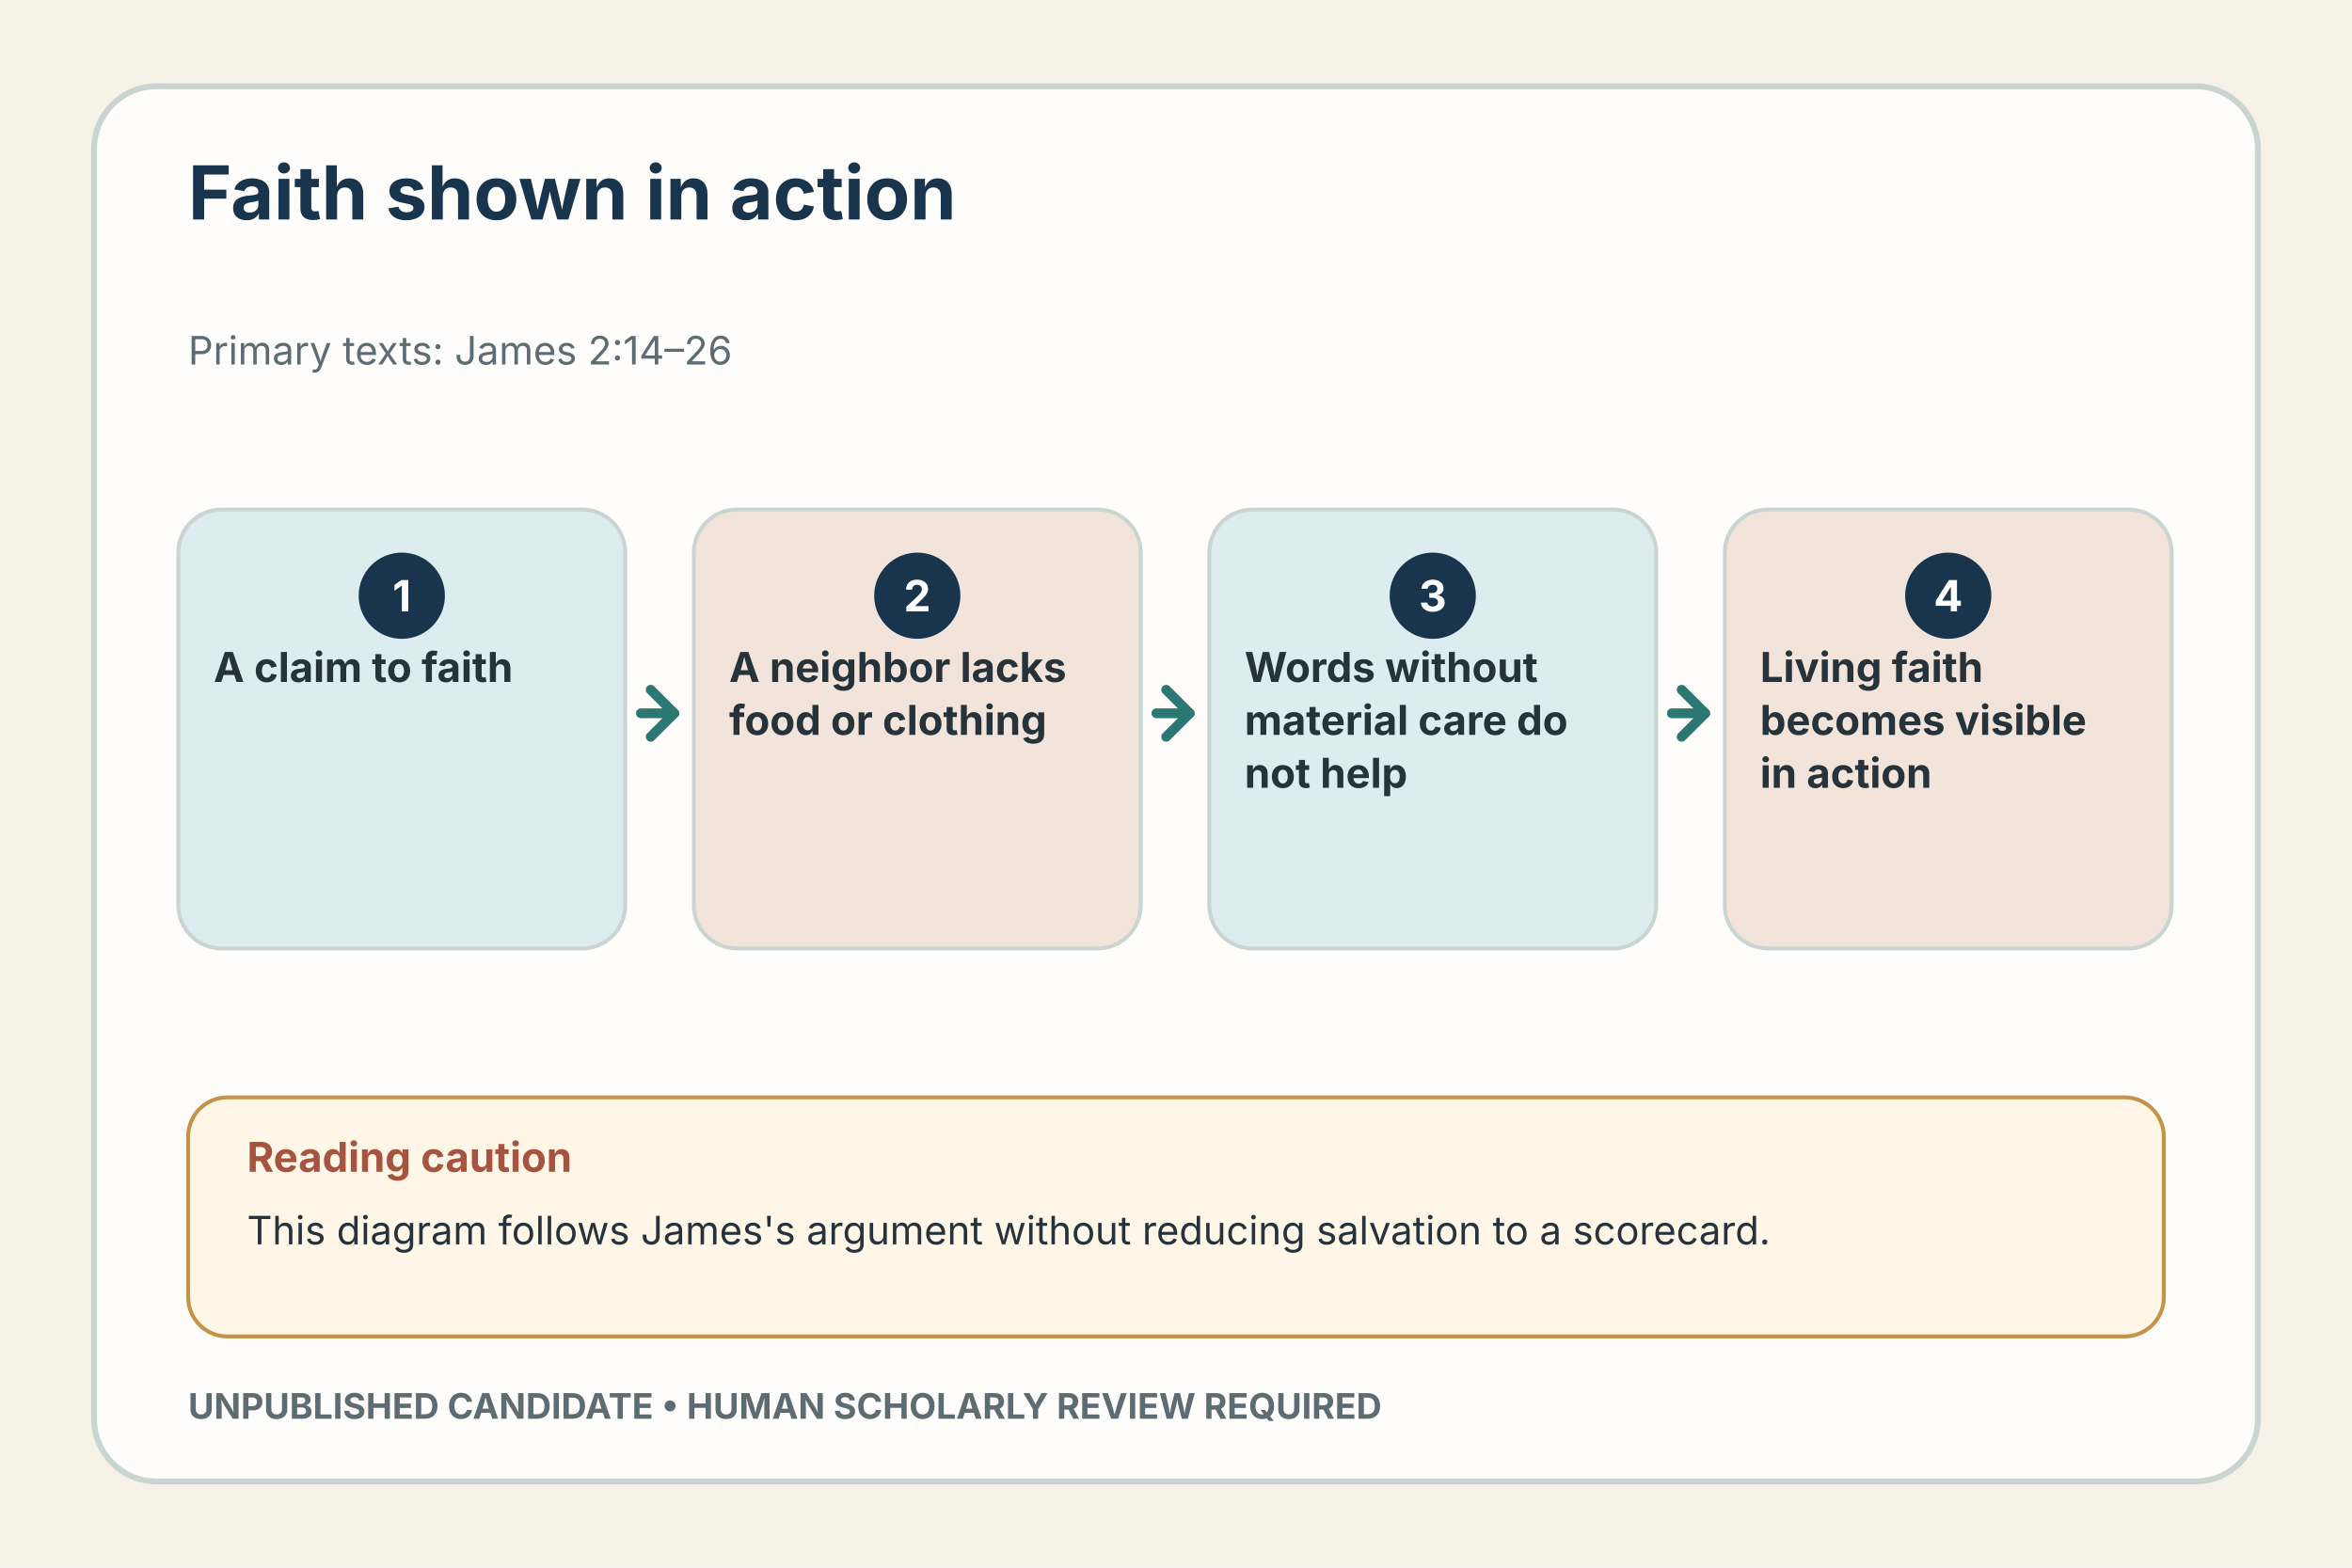
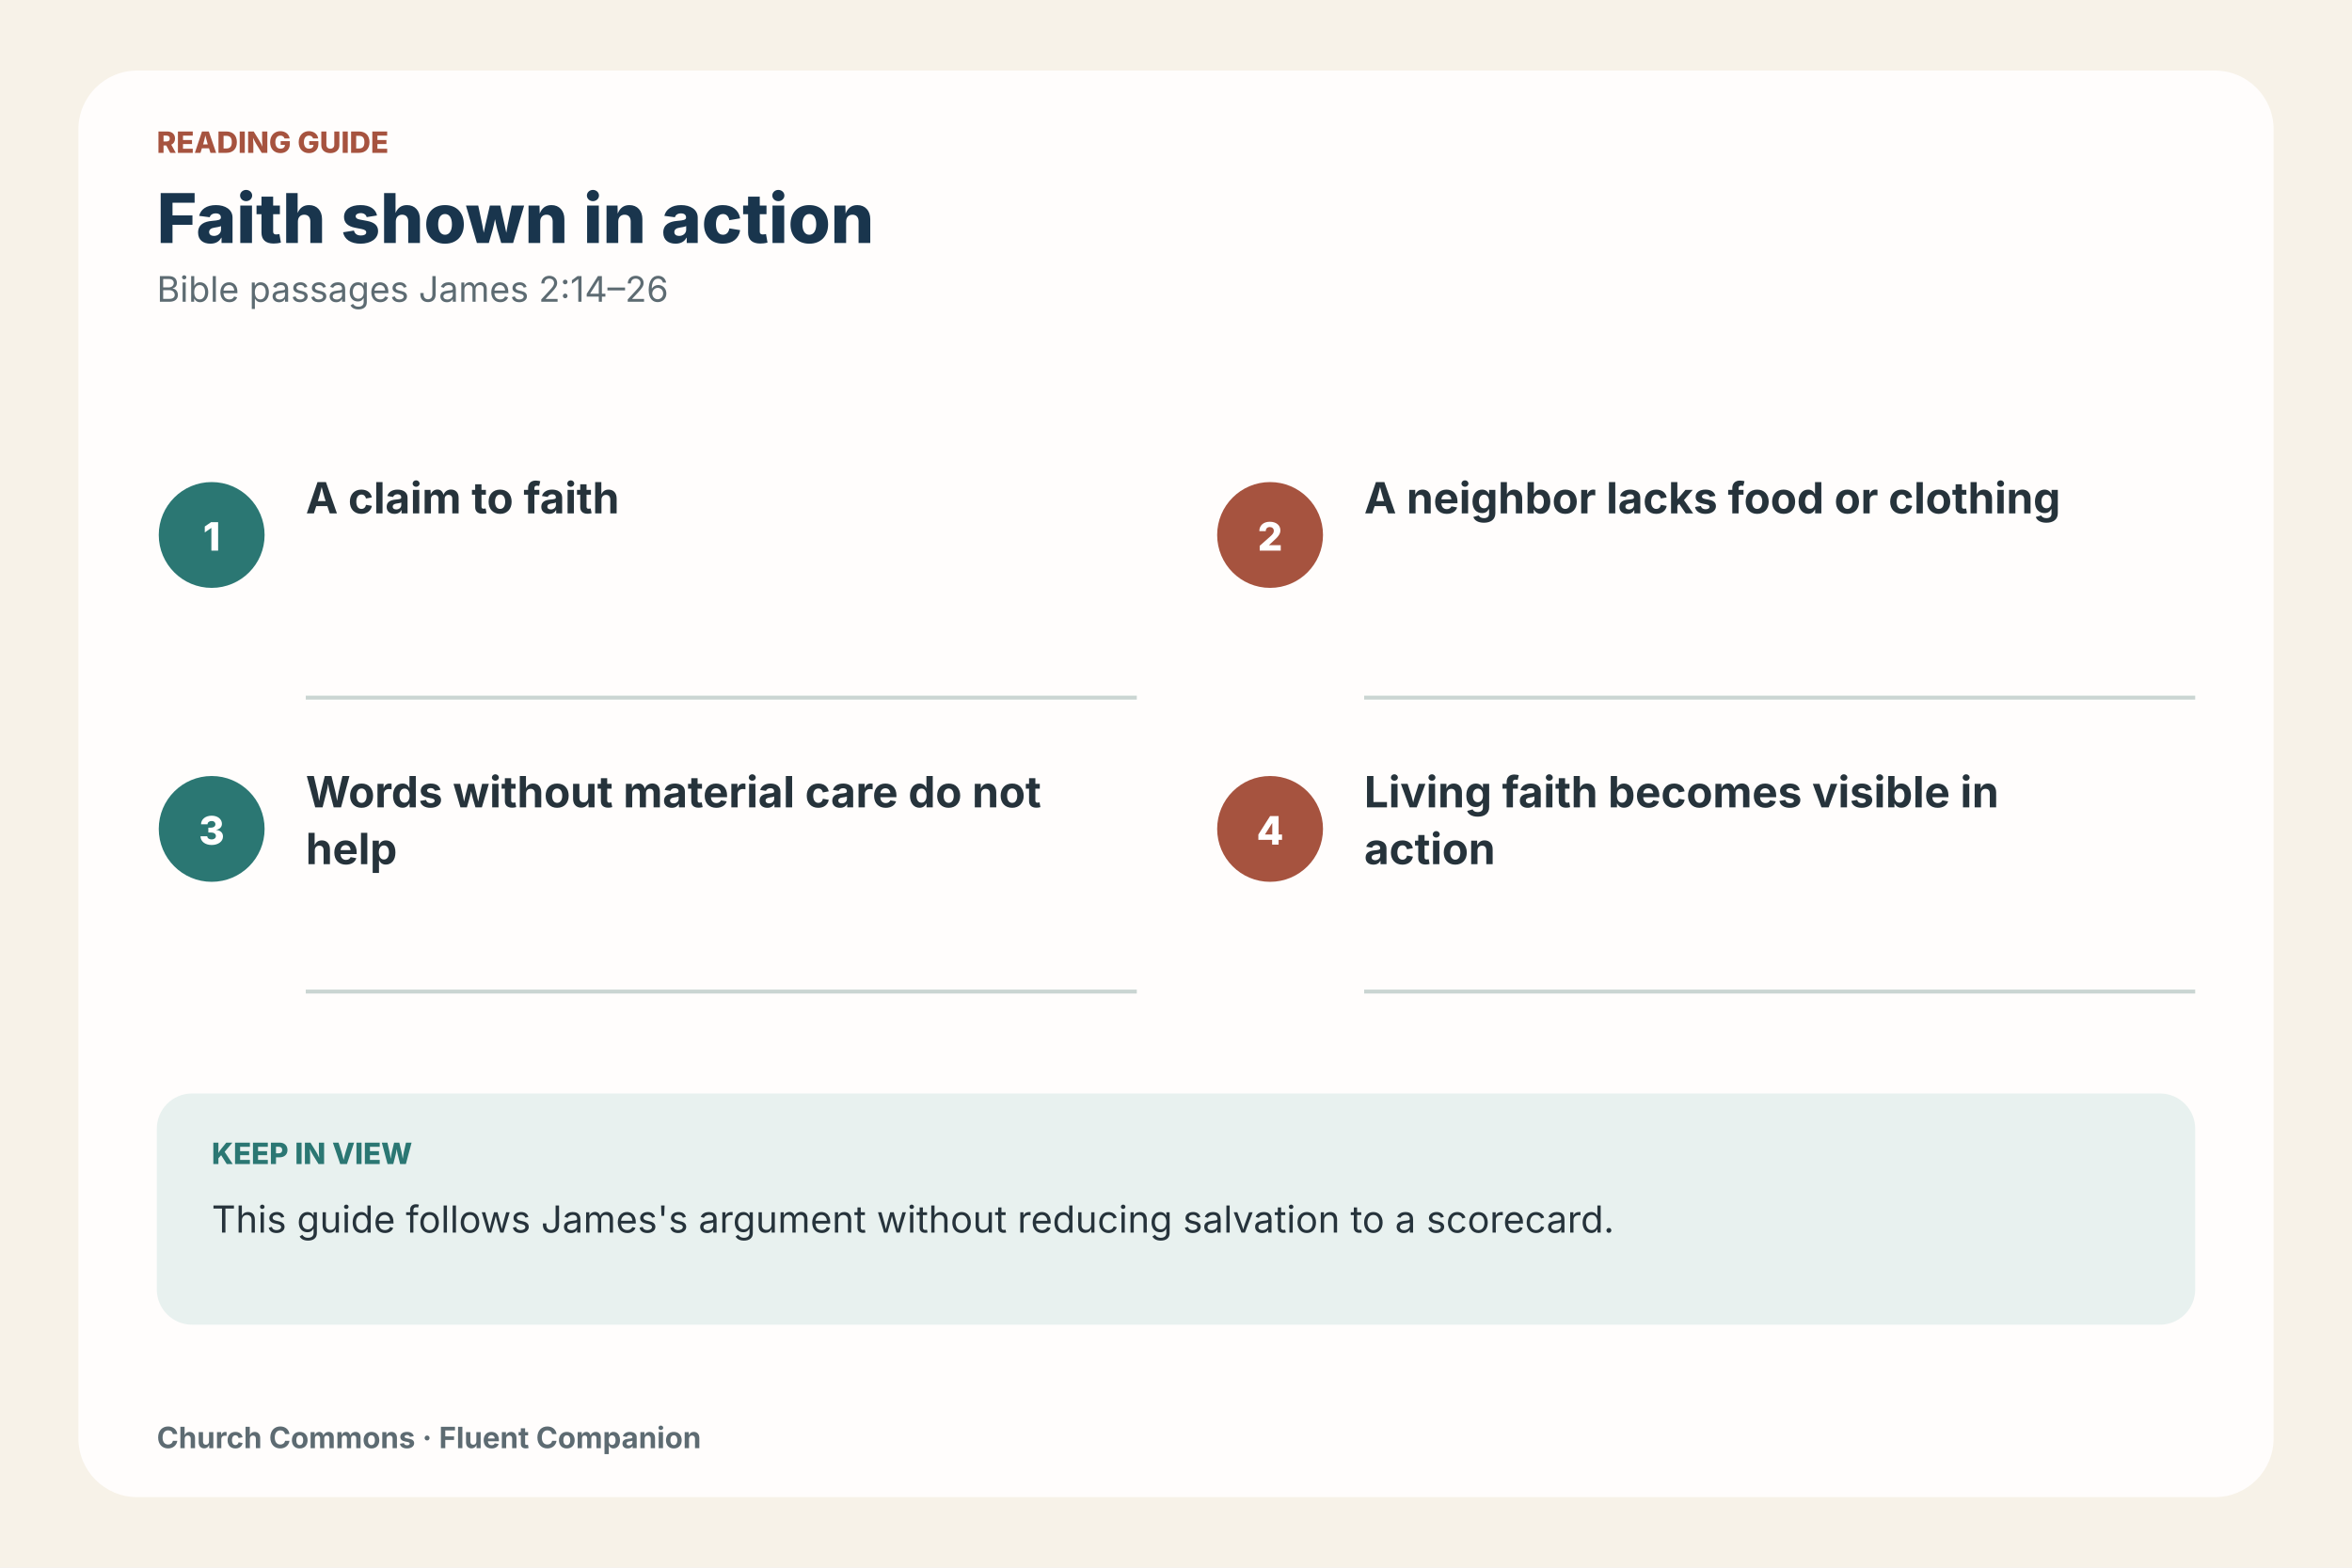
<svg xmlns="http://www.w3.org/2000/svg" width="1200" height="800" viewBox="0 0 1200 800" role="img" aria-labelledby="title desc">
  <rect width="1200" height="800" fill="#F7F2E8" />
  <style>text { font-family: Inter, system-ui, -apple-system, BlinkMacSystemFont, "Segoe UI", sans-serif; }</style>
-   <rect x="48" y="44" width="1104" height="712" rx="32" fill="#FFFDFC" stroke="#CAD5D2" stroke-width="3" />
-   <text x="96" y="112" font-size="38" font-weight="750" fill="#19354D" text-anchor="start">
-     <tspan x="96" dy="0">Faith shown in action</tspan>
+   <rect x="40" y="36" width="1120" height="728" rx="30" fill="#FFFDFC" />
+   <text x="80" y="78" font-size="15" font-weight="800" fill="#A6533F" text-anchor="start">
+     <tspan x="80" dy="0">READING GUIDE</tspan>
  </text>
-   <text x="96" y="186" font-size="20" font-weight="400" fill="#5D6B72" text-anchor="start">
-     <tspan x="96" dy="0">Primary texts: James 2:14–26</tspan>
+   <text x="80" y="124" font-size="35" font-weight="760" fill="#19354D" text-anchor="start">
+     <tspan x="80" dy="0">Faith shown in action</tspan>
  </text>
-   <rect x="91" y="260" width="228" height="224" rx="22" fill="#DDECEE" stroke="#CAD5D2" stroke-width="2" />
-   <circle cx="205" cy="304" r="22" fill="#19354D" />
-   <text x="205" y="312" font-size="22" font-weight="700" fill="#FFFFFF" text-anchor="middle">
-     <tspan x="205" dy="0">1</tspan>
+   <text x="80" y="154" font-size="18" font-weight="400" fill="#5D6B72" text-anchor="start">
+     <tspan x="80" dy="0">Bible passages  James 2:14–26</tspan>
  </text>
-   <text x="109" y="348" font-size="21" font-weight="650" fill="#26333B" text-anchor="start">
-     <tspan x="109" dy="0">A claim to faith</tspan>
+   <circle cx="108" cy="273" r="27" fill="#2B7773" />
+   <text x="108" y="281" font-size="20" font-weight="800" fill="#FFFFFF" text-anchor="middle">
+     <tspan x="108" dy="0">1</tspan>
  </text>
-   <path d="M 327 364 L 344 364" stroke="#2B7773" stroke-width="5" stroke-linecap="round" />
-   <path d="M 332 352 L 344 364 L 332 376" fill="none" stroke="#2B7773" stroke-width="5" stroke-linecap="round" stroke-linejoin="round" />
-   <rect x="354" y="260" width="228" height="224" rx="22" fill="#F2E4DA" stroke="#CAD5D2" stroke-width="2" />
-   <circle cx="468" cy="304" r="22" fill="#19354D" />
-   <text x="468" y="312" font-size="22" font-weight="700" fill="#FFFFFF" text-anchor="middle">
-     <tspan x="468" dy="0">2</tspan>
+   <text x="156" y="262" font-size="22" font-weight="650" fill="#26333B" text-anchor="start">
+     <tspan x="156" dy="0">A claim to faith</tspan>
  </text>
-   <text x="372" y="348" font-size="21" font-weight="650" fill="#26333B" text-anchor="start">
-     <tspan x="372" dy="0">A neighbor lacks</tspan>
-     <tspan x="372" dy="27">food or clothing</tspan>
+   <line x1="156" y1="356" x2="580" y2="356" stroke="#CAD5D2" stroke-width="2" />
+   <circle cx="648" cy="273" r="27" fill="#A6533F" />
+   <text x="648" y="281" font-size="20" font-weight="800" fill="#FFFFFF" text-anchor="middle">
+     <tspan x="648" dy="0">2</tspan>
  </text>
-   <path d="M 590 364 L 607 364" stroke="#2B7773" stroke-width="5" stroke-linecap="round" />
-   <path d="M 595 352 L 607 364 L 595 376" fill="none" stroke="#2B7773" stroke-width="5" stroke-linecap="round" stroke-linejoin="round" />
-   <rect x="617" y="260" width="228" height="224" rx="22" fill="#DDECEE" stroke="#CAD5D2" stroke-width="2" />
-   <circle cx="731" cy="304" r="22" fill="#19354D" />
-   <text x="731" y="312" font-size="22" font-weight="700" fill="#FFFFFF" text-anchor="middle">
-     <tspan x="731" dy="0">3</tspan>
+   <text x="696" y="262" font-size="22" font-weight="650" fill="#26333B" text-anchor="start">
+     <tspan x="696" dy="0">A neighbor lacks food or clothing</tspan>
  </text>
-   <text x="635" y="348" font-size="21" font-weight="650" fill="#26333B" text-anchor="start">
-     <tspan x="635" dy="0">Words without</tspan>
-     <tspan x="635" dy="27">material care do</tspan>
-     <tspan x="635" dy="27">not help</tspan>
+   <line x1="696" y1="356" x2="1120" y2="356" stroke="#CAD5D2" stroke-width="2" />
+   <circle cx="108" cy="423" r="27" fill="#2B7773" />
+   <text x="108" y="431" font-size="20" font-weight="800" fill="#FFFFFF" text-anchor="middle">
+     <tspan x="108" dy="0">3</tspan>
  </text>
-   <path d="M 853 364 L 870 364" stroke="#2B7773" stroke-width="5" stroke-linecap="round" />
-   <path d="M 858 352 L 870 364 L 858 376" fill="none" stroke="#2B7773" stroke-width="5" stroke-linecap="round" stroke-linejoin="round" />
-   <rect x="880" y="260" width="228" height="224" rx="22" fill="#F2E4DA" stroke="#CAD5D2" stroke-width="2" />
-   <circle cx="994" cy="304" r="22" fill="#19354D" />
-   <text x="994" y="312" font-size="22" font-weight="700" fill="#FFFFFF" text-anchor="middle">
-     <tspan x="994" dy="0">4</tspan>
+   <text x="156" y="412" font-size="22" font-weight="650" fill="#26333B" text-anchor="start">
+     <tspan x="156" dy="0">Words without material care do not</tspan>
+     <tspan x="156" dy="29">help</tspan>
  </text>
-   <text x="898" y="348" font-size="21" font-weight="650" fill="#26333B" text-anchor="start">
-     <tspan x="898" dy="0">Living faith</tspan>
-     <tspan x="898" dy="27">becomes visible</tspan>
-     <tspan x="898" dy="27">in action</tspan>
+   <line x1="156" y1="506" x2="580" y2="506" stroke="#CAD5D2" stroke-width="2" />
+   <circle cx="648" cy="423" r="27" fill="#A6533F" />
+   <text x="648" y="431" font-size="20" font-weight="800" fill="#FFFFFF" text-anchor="middle">
+     <tspan x="648" dy="0">4</tspan>
  </text>
-   <rect x="96" y="560" width="1008" height="122" rx="20" fill="#FFF6E8" stroke="#C49347" stroke-width="2" />
-   <text x="126" y="598" font-size="21" font-weight="750" fill="#A6533F" text-anchor="start">
-     <tspan x="126" dy="0">Reading caution</tspan>
+   <text x="696" y="412" font-size="22" font-weight="650" fill="#26333B" text-anchor="start">
+     <tspan x="696" dy="0">Living faith becomes visible in</tspan>
+     <tspan x="696" dy="29">action</tspan>
  </text>
-   <text x="126" y="635" font-size="20" font-weight="400" fill="#26333B" text-anchor="start">
-     <tspan x="126" dy="0">This diagram follows James's argument without reducing salvation to a scorecard.</tspan>
+   <line x1="696" y1="506" x2="1120" y2="506" stroke="#CAD5D2" stroke-width="2" />
+   <rect x="80" y="558" width="1040" height="118" rx="18" fill="#E8F1EF" />
+   <text x="108" y="594" font-size="15" font-weight="800" fill="#2B7773" text-anchor="start">
+     <tspan x="108" dy="0">KEEP IN VIEW</tspan>
  </text>
-   <text x="96" y="724" font-size="18" font-weight="700" fill="#5D6B72" text-anchor="start">
-     <tspan x="96" dy="0">UNPUBLISHED CANDIDATE • HUMAN SCHOLARLY REVIEW REQUIRED</tspan>
+   <text x="108" y="629" font-size="19" font-weight="400" fill="#26333B" text-anchor="start">
+     <tspan x="108" dy="0">This guide follows James's argument without reducing salvation to a scorecard.</tspan>
+   </text>
+   <text x="80" y="739" font-size="15" font-weight="650" fill="#5D6B72" text-anchor="start">
+     <tspan x="80" dy="0">Church Commons · Fluent Companion</tspan>
  </text>
</svg>
